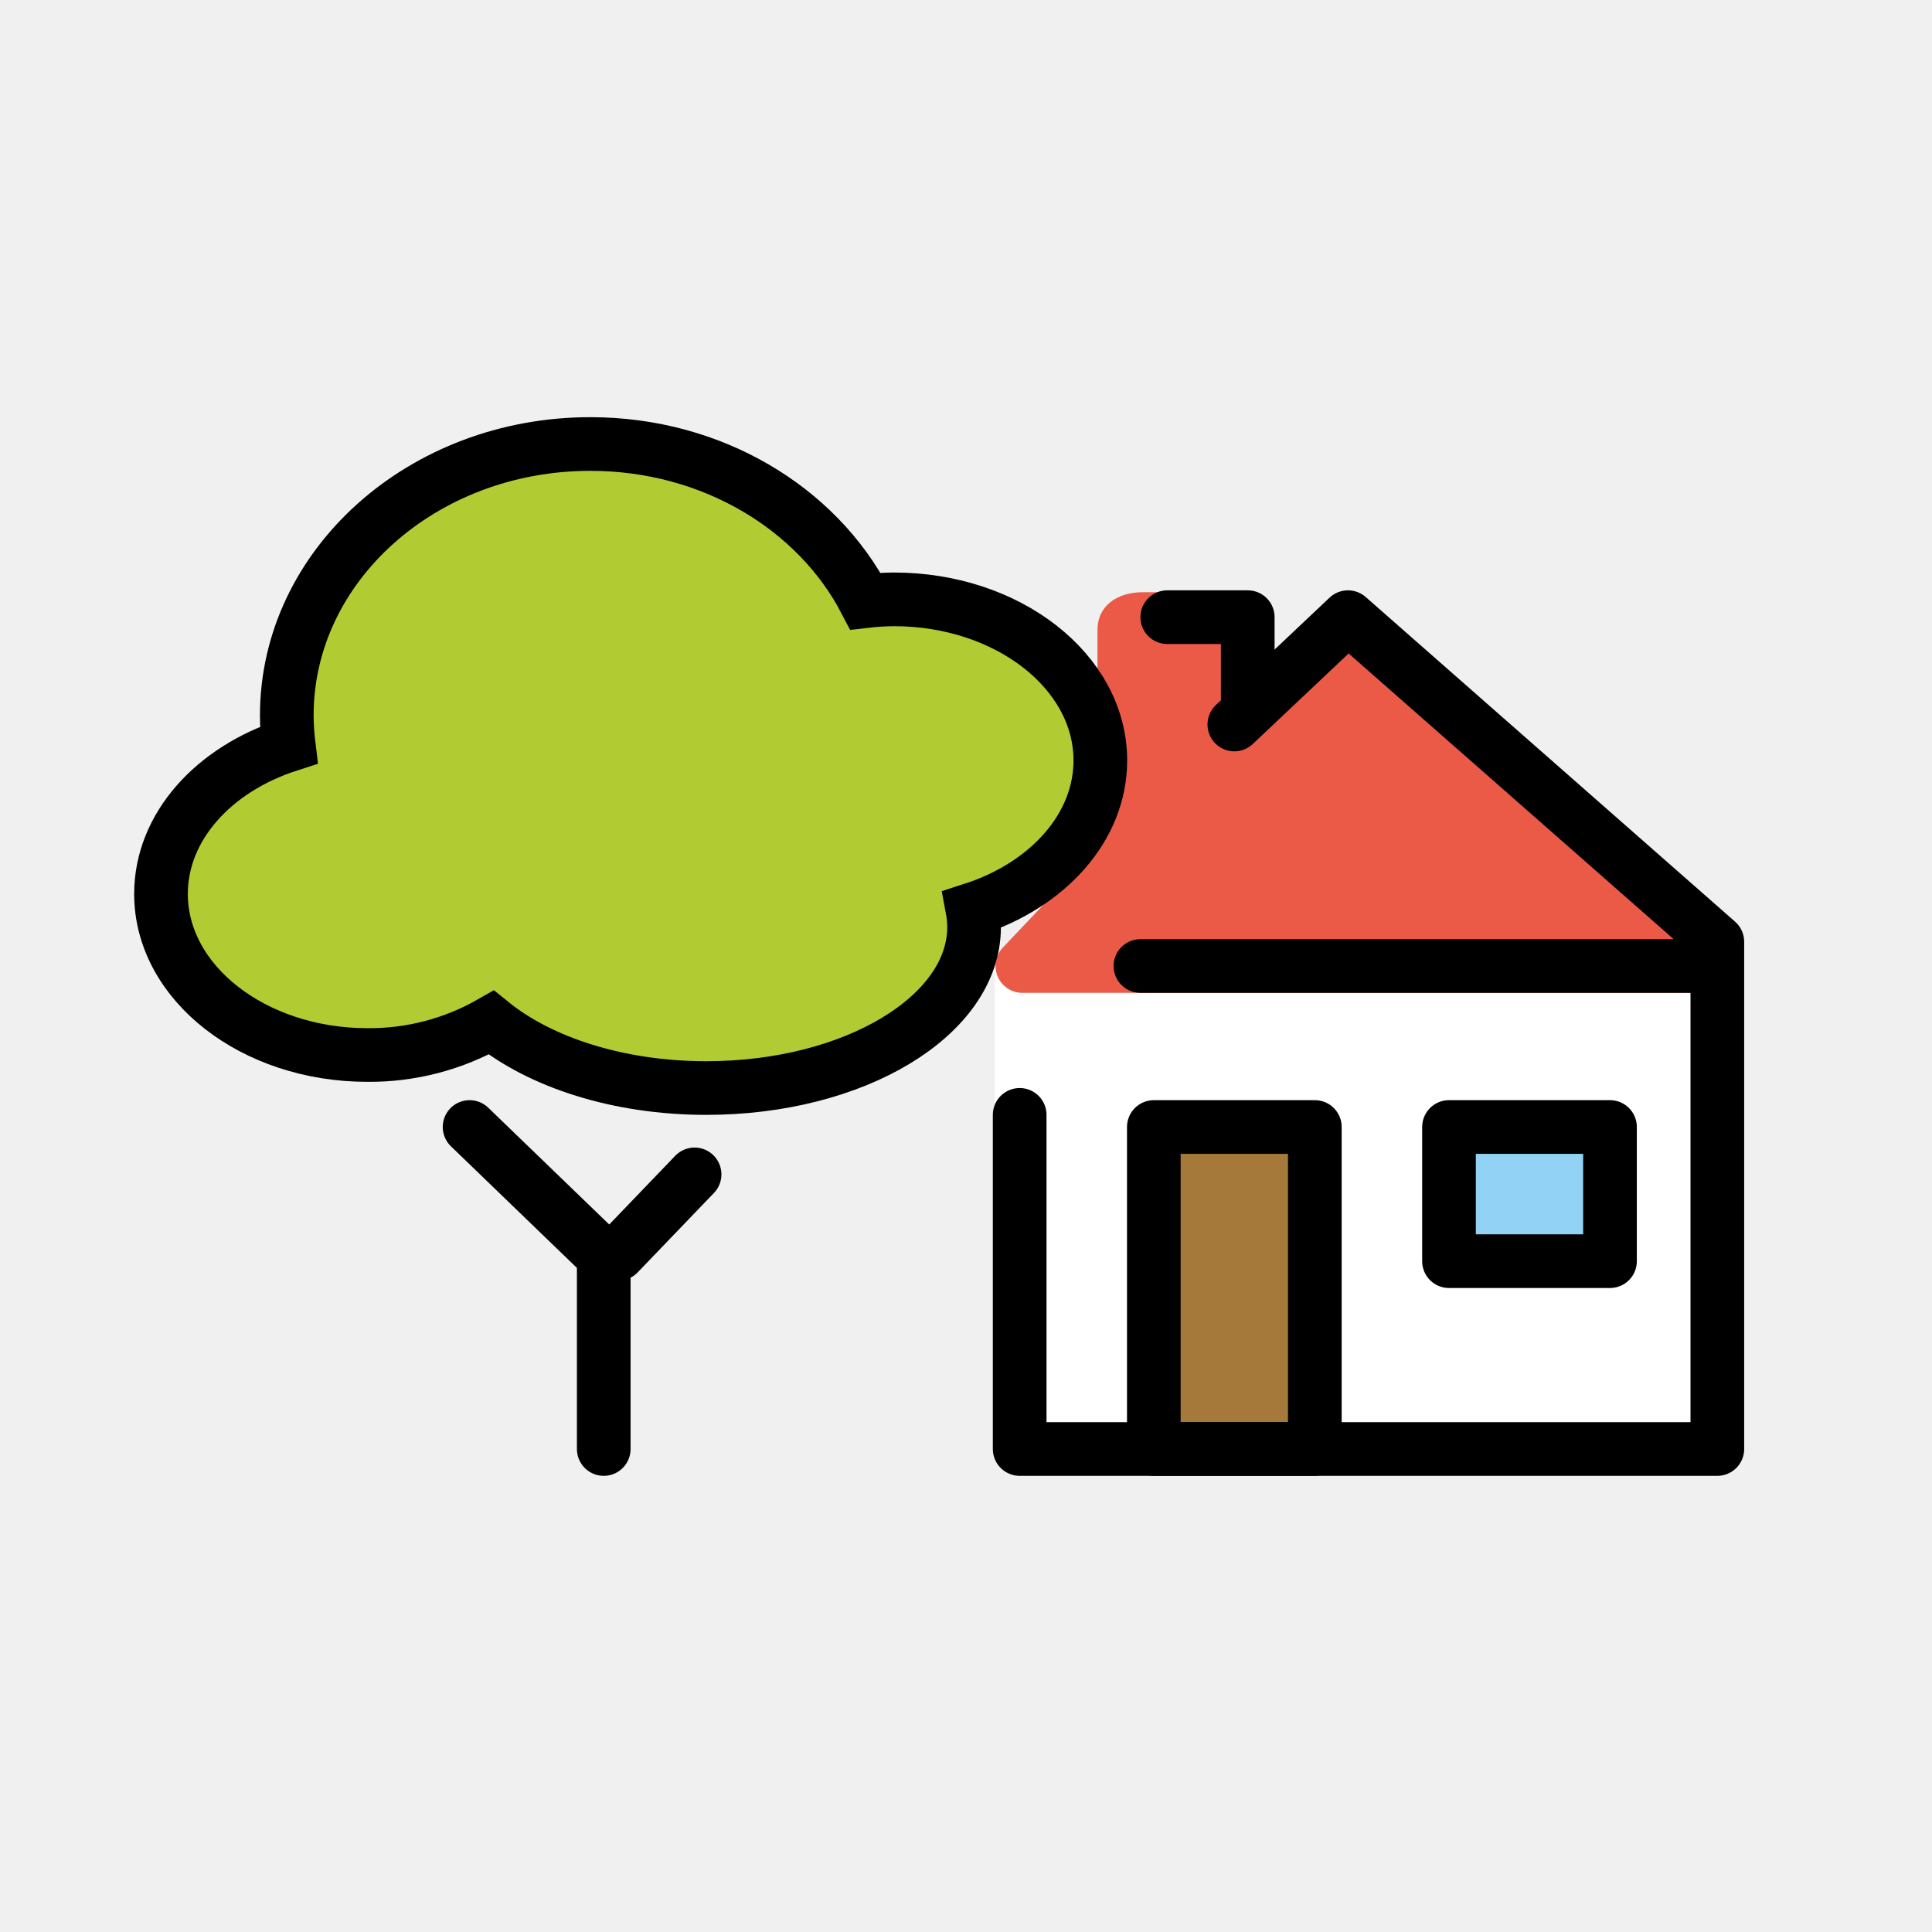
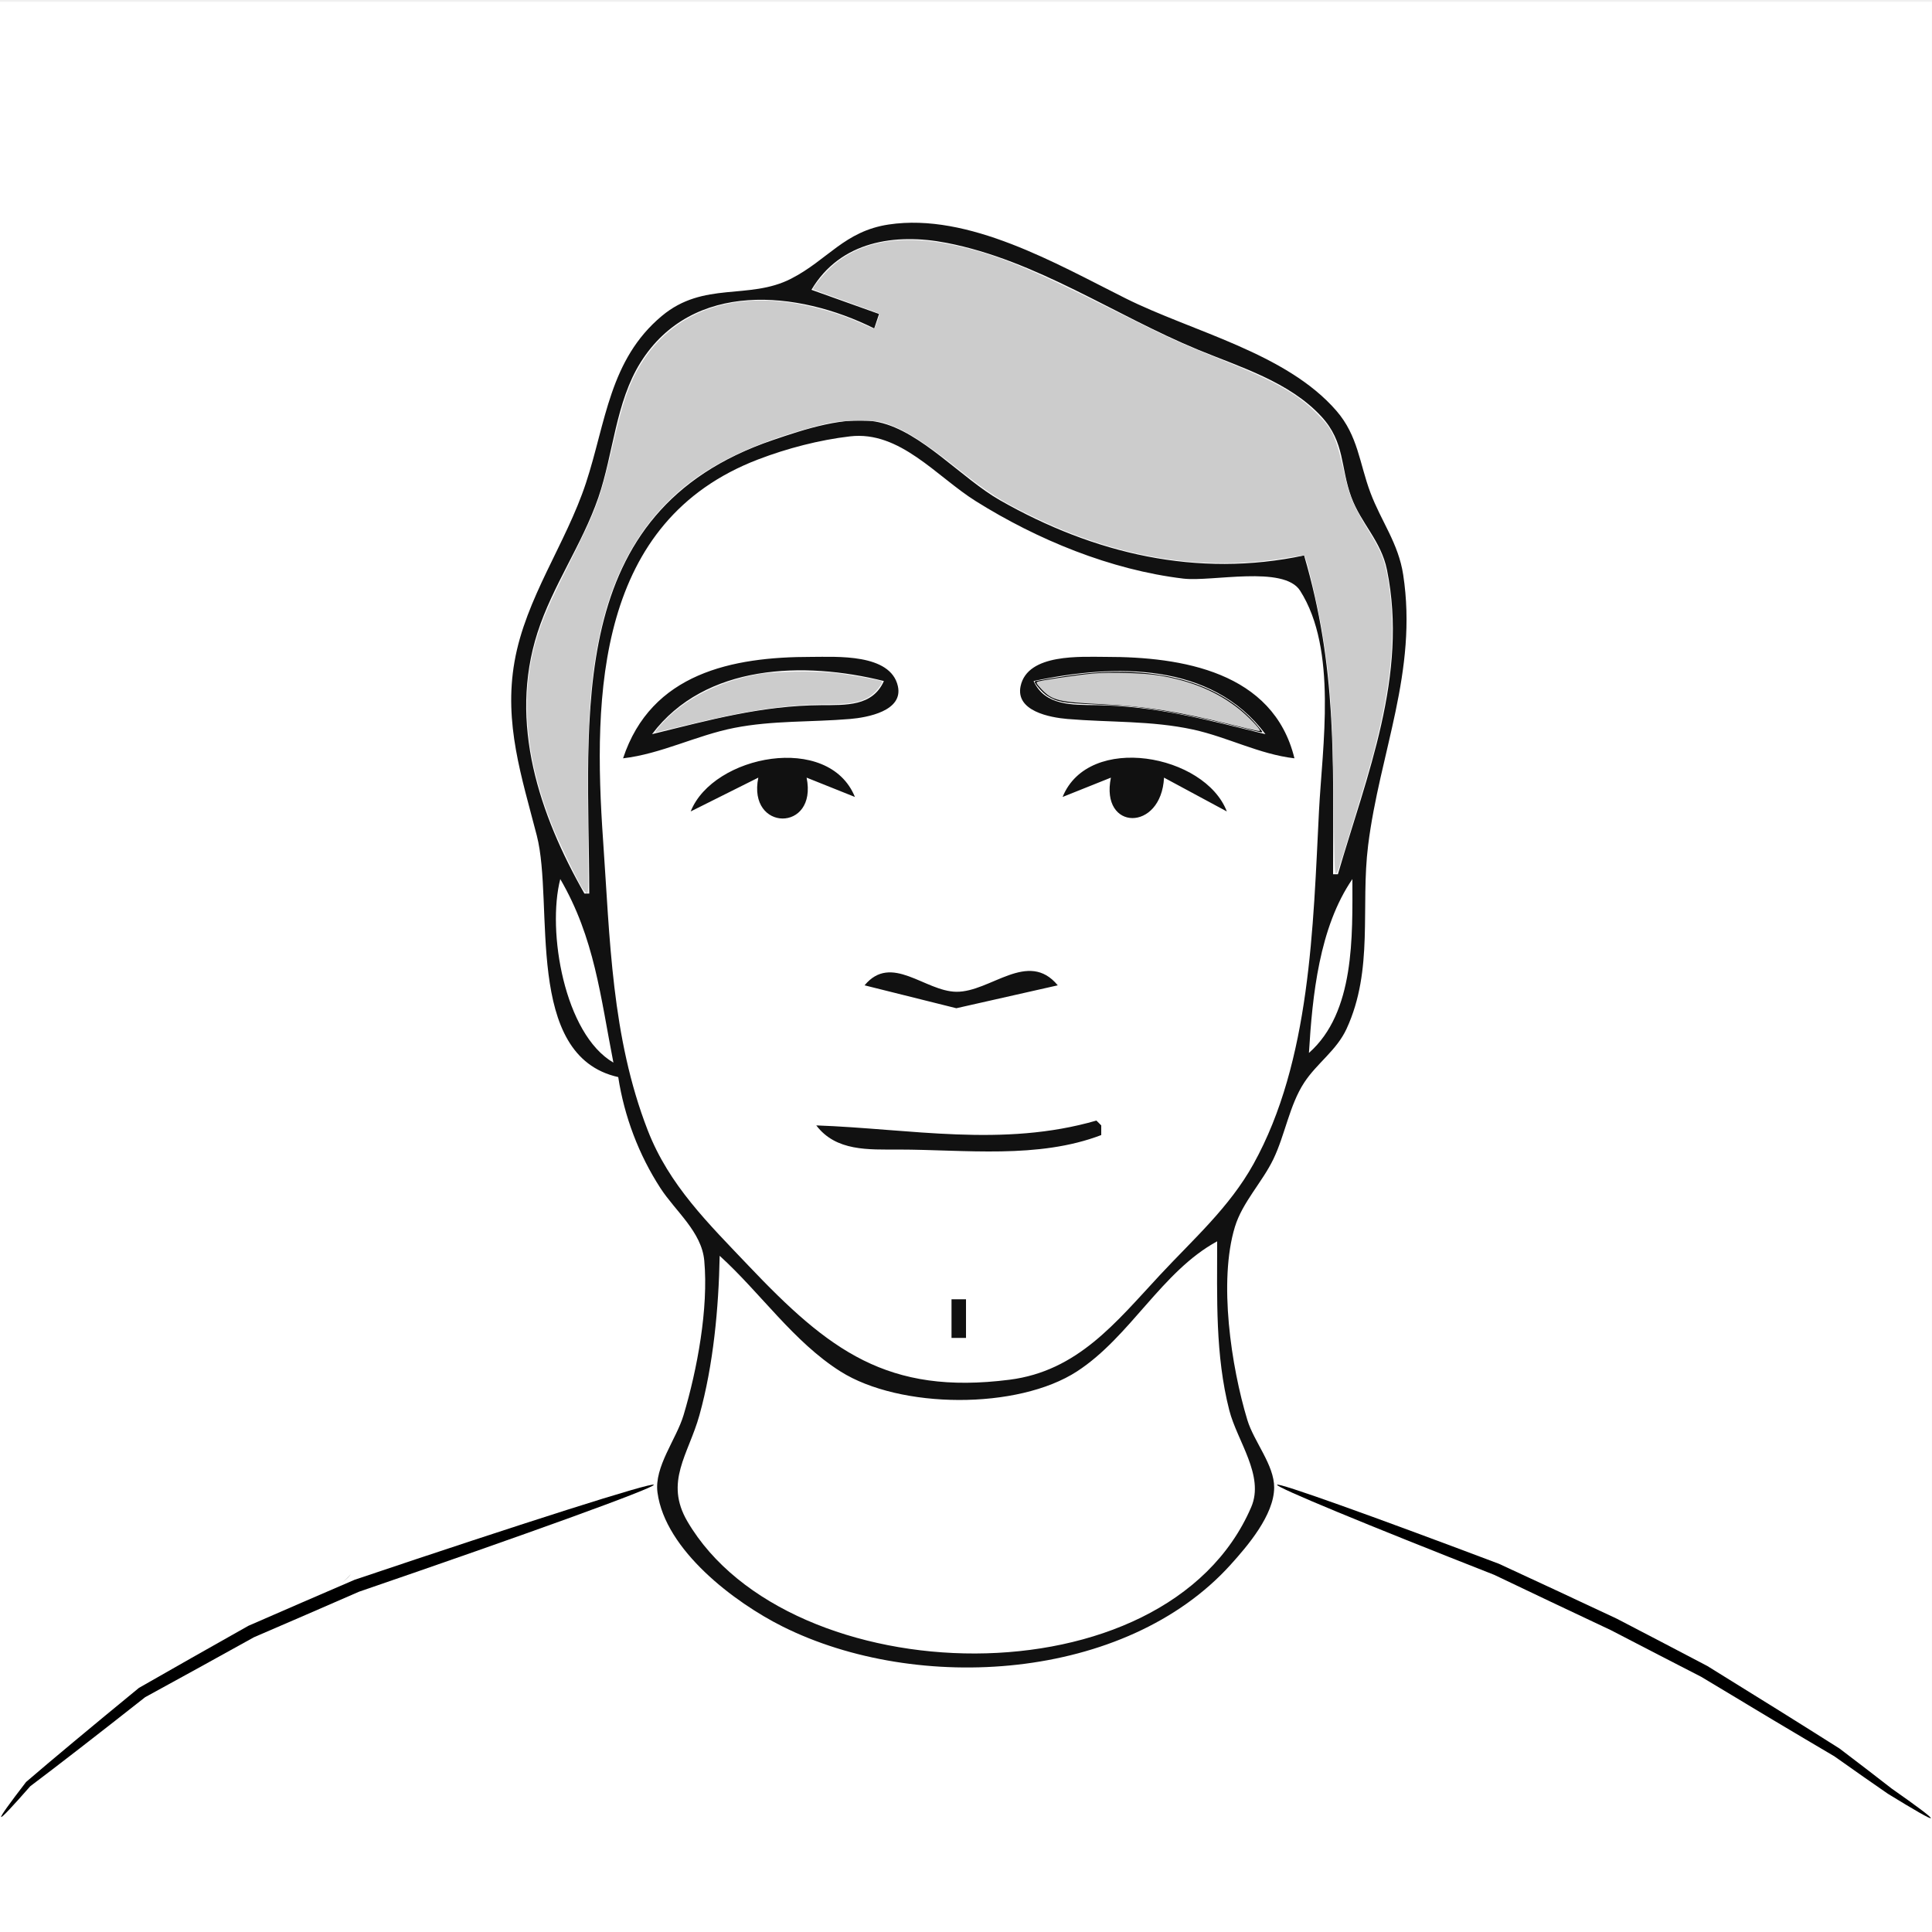
- <svg xmlns="http://www.w3.org/2000/svg" id="emoji" viewBox="0 0 72 72" version="1.1">
-   <g id="color">
-     <rect x="37.075" y="36.053" width="26.884" height="18.114" fill="#FFFFFF" />
-     <polygon fill="#EA5A47" stroke="#EA5A47" stroke-linecap="round" stroke-linejoin="round" stroke-miterlimit="10" stroke-width="2" points="50.235,23.2 38.1,36 63.5,36" />
-     <path fill="#EA5A47" d="M47.3,26l-6.4,6.059v-8.573c0-0.931,0.755-1.416,1.686-1.416h3.028 c0.931,0,1.686,0.485,1.686,1.416C47.3,23.486,47.3,26,47.3,26z" />
-     <rect x="43" y="42" width="6" height="12" fill="#A57939" />
-     <rect x="54" y="42" width="6" height="5" fill="#92D3F5" />
-     <path fill="#B1CC33" d="M41.006,28.339c0-3.312-3.445-6.003-7.694-6.003c-0.355,0.003-0.71,0.025-1.062,0.066 c-1.8-3.455-5.707-5.855-10.25-5.855c-6.248,0-11.312,4.529-11.312,10.114c0.001,0.369,0.025,0.738,0.07,1.104 C7.966,28.666,6,30.81,6,33.314c0,3.312,3.445,6.003,7.694,6.003c1.615,0.014,3.206-0.402,4.614-1.207 c1.818,1.477,4.726,2.438,8.015,2.438c5.511,0,9.978-2.688,9.978-6.003c-0.001-0.219-0.021-0.438-0.061-0.653 C39.036,32.99,41.006,30.845,41.006,28.339z" />
-   </g>
-   <g id="hair" />
-   <g id="skin" />
-   <g id="skin-shadow" />
-   <g id="line">
-     <polyline fill="none" stroke="#000000" stroke-linecap="round" stroke-linejoin="round" stroke-miterlimit="10" stroke-width="2" points="46,27 50.235,23 64,35.098 64,54 38,54 38,41.548" />
-     <rect x="43" y="42" width="6" height="12" fill="none" stroke="#000000" stroke-linecap="round" stroke-linejoin="round" stroke-miterlimit="10" stroke-width="2" />
-     <rect x="54" y="42" width="6" height="5" fill="none" stroke="#000000" stroke-linecap="round" stroke-linejoin="round" stroke-miterlimit="10" stroke-width="2" />
-     <polyline fill="none" stroke="#000000" stroke-linecap="round" stroke-linejoin="round" stroke-miterlimit="10" stroke-width="2" points="43.5,23 46.5,23 46.5,26" />
-     <path fill="none" stroke="#000000" stroke-miterlimit="10" stroke-width="2" d="M31.245,39.34" />
-     <polyline fill="none" stroke="#000000" stroke-linecap="round" stroke-linejoin="round" stroke-width="2" points="22.5,54 22.5,46.827 17.5,42" />
-     <line x1="23.041" x2="25.885" y1="46.727" y2="43.766" fill="none" stroke="#000000" stroke-linecap="round" stroke-linejoin="round" stroke-width="2" />
-     <path fill="none" stroke="#000000" stroke-linecap="round" stroke-miterlimit="10" stroke-width="2" d="M41.006,28.339 c0-3.312-3.445-6.003-7.694-6.003c-0.355,0.003-0.71,0.025-1.062,0.066c-1.8-3.455-5.707-5.855-10.25-5.855 c-6.248,0-11.312,4.529-11.312,10.114c0.001,0.369,0.025,0.738,0.07,1.104C7.966,28.666,6,30.81,6,33.314 c0,3.312,3.445,6.003,7.694,6.003c1.615,0.014,3.206-0.402,4.614-1.207c1.818,1.477,4.726,2.438,8.015,2.438 c5.511,0,9.978-2.688,9.978-6.003c-0.001-0.219-0.021-0.438-0.061-0.653 C39.036,32.99,41.006,30.845,41.006,28.339z" />
-     <line x1="63.5" x2="42.5" y1="36" y2="36" fill="none" stroke="#000000" stroke-linecap="round" stroke-linejoin="round" stroke-miterlimit="10" stroke-width="2" />
-   </g>
+ <svg xmlns="http://www.w3.org/2000/svg" version="1.1" viewBox="0 0 400 400">
+   <rect y=".368" width="399.98" height="399.98" fill="#fff" />
+   <path d="m128 223c1.246 8.133 4.254 16.087 8.743 23 3.099 4.773 8.527 9.037 9.069 15 0.897 9.873-1.461 22.555-4.291 32-1.495 4.989-6.107 10.692-5.396 16 1.604 11.983 15.988 22.792 25.875 27.739 27.934 13.975 70.941 11.372 92.761-12.758 3.576-3.954 9.002-10.305 9.042-15.981 0.033-4.69-4.189-9.511-5.55-14-3.346-11.036-6.012-28.752-2.576-40 1.552-5.081 5.653-9.226 7.955-14 2.431-5.042 3.334-11.198 6.389-15.864 2.644-4.038 6.698-6.638 8.774-11.139 5.653-12.258 2.862-25.179 4.462-37.997 2.4-19.229 10.316-35.972 7.26-56-0.998-6.539-4.542-11.022-6.787-17-2.295-6.108-2.533-11.743-7.049-16.957-10.397-12.005-29.813-16.358-43.683-23.293-14.224-7.112-32.467-17.755-49-15.268-9.162 1.378-12.648 7.351-20.217 11.223-8.751 4.477-18.055 0.44-26.763 7.715-10.837 9.054-11.569 22.042-15.703 34.58-4.157 12.606-12.481 23.809-14.792 37-2.241 12.788 1.491 23.871 4.617 36 3.657 14.189-2.821 45.596 16.86 50m149-42h-1c3e-3 -23.894 0.799-42.809-6-66-22.096 4.694-43.498-0.339-63-11.452-7.846-4.471-16.259-14.188-25-16.117-6.767-1.494-15.627 1.515-22 3.686-43.534 14.83-38.055 56.938-38 93.884h-1c-9.302-16.333-15.726-35.301-9.72-54 3.127-9.735 9.269-18.295 12.605-28 3.127-9.097 3.576-19.749 8.763-27.997 10.697-17.01 32.51-14.917 48.352-7.003l1-3-14-5c5.974-10.062 17.278-11.798 28-9.715 18.623 3.618 34.713 14.959 52 22.102 8.788 3.631 18.94 6.655 25.58 13.852 4.915 5.328 3.921 10.507 6.198 16.683 2.02 5.48 6.161 9.04 7.384 15.078 4.42 21.825-4.214 42.539-10.162 63m-101-90.658c10.314-1.198 17.892 8.313 26 13.398 12.772 8.01 27.958 14.254 43 16.053 5.88 0.703 20.794-2.805 24.173 2.498 7.78 12.212 4.592 32.162 3.905 45.708-1.202 23.712-1.749 51.719-13.562 73-4.995 8.998-12.459 15.559-19.379 23-9.128 9.815-17.028 19.869-31.136 21.66-25.256 3.208-37.359-6.049-54.078-23.66-8.249-8.69-16.397-16.595-20.823-28-7.507-19.347-7.815-39.673-9.236-60-2.127-30.432-1.302-66.117 32.136-78.895 5.978-2.284 12.636-4.023 19-4.762m-47 66.658c7.916-0.92 15.166-4.753 23-6.295 7.98-1.571 15.969-1.169 24-1.85 3.527-0.299 11.054-1.637 9.894-6.8-1.529-6.805-12.789-6.051-17.894-6.055-16.421-0.014-33.174 3.382-39 21m139 0c-4.367-17.956-23.398-21.013-39-21-5.094 4e-3 -16.242-0.78-17.695 6.055-1.1 5.174 6.101 6.495 9.695 6.8 8.706 0.738 17.375 0.314 26 2.188 7.157 1.555 13.701 5.109 21 5.957m-85-16c-2.352 5.27-7.84 4.964-13 4.998-12.326 0.08-23.16 3.087-35 6.002 10.991-14.57 31.499-15.126 48-11m79 11c-11.855-2.919-22.669-5.858-35-6.007-5.052-0.061-10.687 0.126-13-4.993 16.806-3.571 36.759-3.98 48 11m-119 16 14-7c-2.288 11.191 12.315 11.381 10 0l10 4c-5.408-13.34-29.358-8.703-34 3m77-3 10-4c-2.264 11.07 10.425 11.259 11 0l13 7c-4.516-11.823-28.603-16.311-34-3m-104 17c7.104 12.205 8.32 24.339 11 38-10.16-5.902-13.791-27.209-11-38m160 0-1 1 1-1m4 0c-6e-5 11.756 0.558 27.568-9 36 0.716-11.873 2.128-26.001 9-36m-101 22 19 4.742 21-4.742c-6.15-7.447-13.937 1.418-21 1.335-6.515-0.077-13.454-8.034-19-1.335m-10 29c4.084 5.39 10.785 4.994 17 5 13.808 0.013 28.933 2 42-3v-2l-1-1c-19.382 5.605-38.442 1.707-58 1m83 24c0 11.7-0.415 23.56 2.516 35 1.618 6.315 7.319 13.533 4.547 20-17.632 41.137-95.781 38.763-116.74 3-4.824-8.23 0.222-13.864 2.485-22 2.899-10.421 3.987-22.207 4.193-33 8.435 7.656 15.294 17.805 25.001 23.938 12.331 7.791 36.708 7.978 48.999-0.019 11.032-7.178 17.53-20.694 29-26.919m-55 12v8h3v-8h-3" fill="#111" />
+   <path d="m120.41 183.66c-1.346-2.308-4.778-9.481-6.017-12.576-5.763-14.389-6.829-27.48-3.193-39.234 1.184-3.828 2.585-7.047 6.309-14.49 6.263-12.518 6.707-13.74 9.707-26.682 1.458-6.291 2.638-9.955 4.198-13.033 5.872-11.588 17.168-16.954 31.7-15.057 5.035 0.657 10.932 2.36 15.529 4.484 1.16 0.536 2.193 0.975 2.296 0.975 0.218 0 1.252-2.948 1.091-3.11-0.06-0.06-3.144-1.194-6.854-2.52-3.71-1.326-6.787-2.454-6.839-2.505-0.196-0.196 1.584-2.503 3.105-4.023 5.745-5.741 14.488-7.535 25.533-5.238 8.795 1.829 15.678 4.596 32.676 13.134 12.363 6.21 14.556 7.22 22.965 10.577 11.234 4.485 15.83 7.057 19.948 11.166 3.493 3.485 4.007 4.663 6.161 14.11 0.727 3.188 1.905 5.84 4.343 9.78 2.917 4.713 3.575 6.325 4.3 10.537 1.508 8.76 1.037 18.302-1.458 29.532-1.249 5.62-2.374 9.682-5.614 20.259-3.524 11.506-3.372 11.057-3.728 11.057-0.246 0-0.34-2.973-0.455-14.399-0.186-18.395-0.657-25.491-2.361-35.614-0.956-5.674-3.213-15.256-3.712-15.755-0.066-0.066-1.799 0.158-3.851 0.497-17.34 2.864-34.972-0.058-52.671-8.729-6.505-3.187-8.767-4.641-15.459-9.937-6.981-5.526-10.748-7.897-14.581-9.177-1.51-0.504-2.152-0.568-5.711-0.567-4.501 0.002-5.753 0.209-11.81 1.957-9.598 2.77-17.214 6.322-23.062 10.758-9.321 7.07-15.632 17.546-18.578 30.838-2.211 9.976-2.82 19.453-2.579 40.102 0.148 12.65 0.126 14.156-0.209 14.156-0.206 0-0.709-0.574-1.118-1.276z" fill="#ccc" stroke-width=".243" />
+   <path d="m136.75 150.12c4.605-5.239 11.799-8.999 20.113-10.511 3.452-0.628 11.826-0.768 16.125-0.27 3.129 0.363 9.357 1.491 9.606 1.741 0.194 0.194-0.516 1.301-1.411 2.2-1.817 1.825-4.275 2.514-9.011 2.526-9.346 0.025-16.986 1.129-30.347 4.388-3.258 0.795-6.034 1.445-6.168 1.445-0.134 0 0.357-0.683 1.091-1.519z" fill="#ccc" stroke-width=".243" />
+   <path d="m256.01 150.4c-8.875-2.216-16.851-3.698-22.722-4.222-0.936-0.084-4.162-0.249-7.169-0.367-5.981-0.235-7.293-0.483-9.306-1.761-0.992-0.63-2.823-2.749-2.565-2.968 0.173-0.147 6.024-1.11 8.839-1.454 16.541-2.024 29.645 1.682 37.165 10.51 0.607 0.713 1.104 1.341 1.104 1.397 0 0.18-0.525 0.068-5.346-1.135z" stroke-width=".243" />
+   <path d="m254.45 149.92c-10.957-2.667-17.538-3.702-26.143-4.115-9.154-0.439-10.457-0.757-12.666-3.092-0.986-1.043-1.19-1.383-0.918-1.536 0.509-0.285 7.863-1.393 11.396-1.718 3.697-0.339 10.648-0.146 13.852 0.386 6.762 1.122 12.119 3.379 16.66 7.021 1.724 1.383 4.239 3.983 4.239 4.384 0 0.224-0.251 0.172-6.421-1.329z" fill="#ccc" stroke-width=".243" />
+   <path d="m135.36 307.17-50.79 14.095" fill="#ccc" />
+   <path d="m72.661 325.88c-0.503 0.876-1.256 1.256-1.944 1.944" fill="#ccc" />
+   <path d="m135.36 307.41c0.215 0.631-26.266 10.215-61.008 22.129h-5e-6c-3.544 1.547-7.177 3.127-10.879 4.731-3.699 1.603-7.333 3.171-10.883 4.698-8.059 4.475-15.664 8.663-22.536 12.416-9.993 7.873-18.287 14.301-23.786 18.434-3.668 4.184-5.85 6.508-6.024 6.366-0.173-0.142 1.686-2.737 5.155-7.243 5.223-4.489 13.36-11.273 23.359-19.476 6.868-3.93 14.518-8.271 22.664-12.857 3.576-1.561 7.243-3.156 10.98-4.776 3.74-1.621 7.414-3.207 11.001-4.75h6e-6c34.889-11.756 61.742-20.301 61.957-19.67z" />
+   <path d="m264.4 307.41c0.204-0.529 19.243 6.283 45.932 16.353 7.59 3.505 15.818 7.336 24.404 11.37-2.3e-4 -1.2e-4 0.647 0.336 0.647 0.336 6.278 3.261 12.35 6.435 18.105 9.461 10.442 6.446 19.8 12.29 27.367 17.085 4.231 3.212 7.869 6.005 10.777 8.275 5.288 3.709 8.259 5.934 8.126 6.136-0.133 0.203-3.355-1.642-8.886-5.042-3.03-2.084-6.775-4.705-11.094-7.764-7.697-4.526-17.119-10.148-27.554-16.451-5.749-2.951-11.795-6.072-18.029-9.31-2.3e-4 -1.2e-4 -0.642-0.334-0.642-0.334-8.537-4.014-16.692-7.883-24.198-11.474-26.478-10.401-45.159-18.112-44.955-18.641z" />
</svg>
